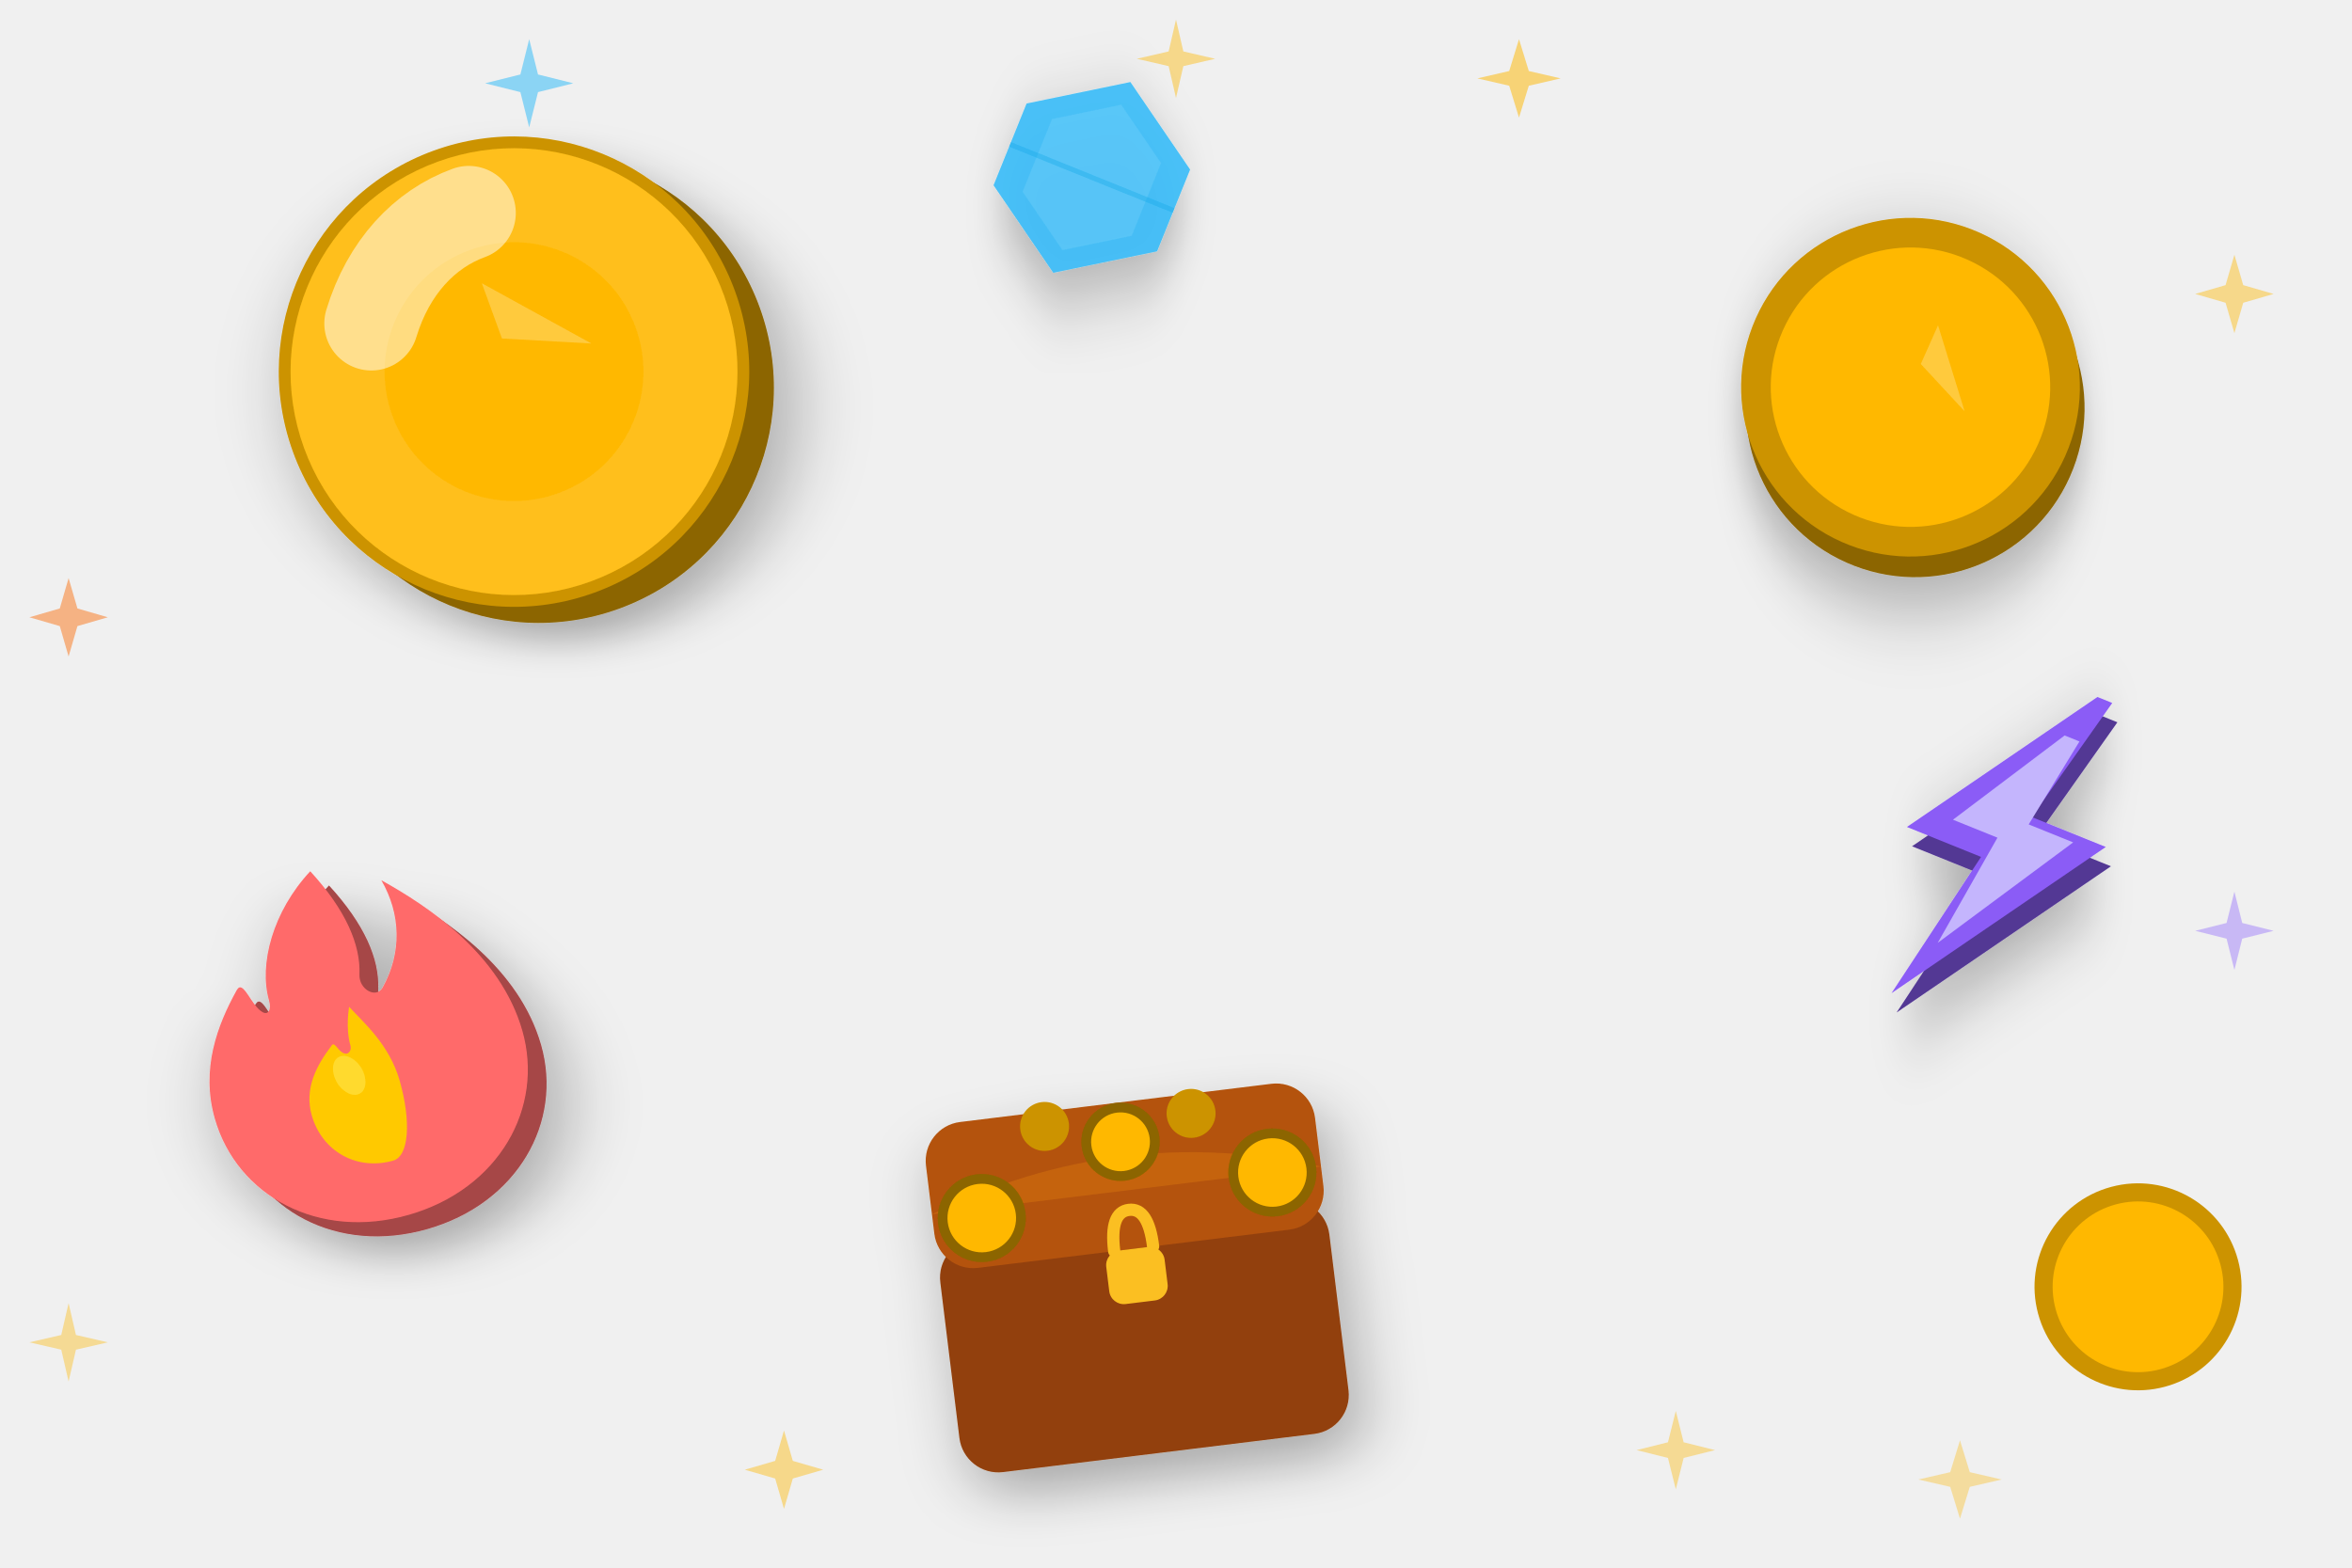
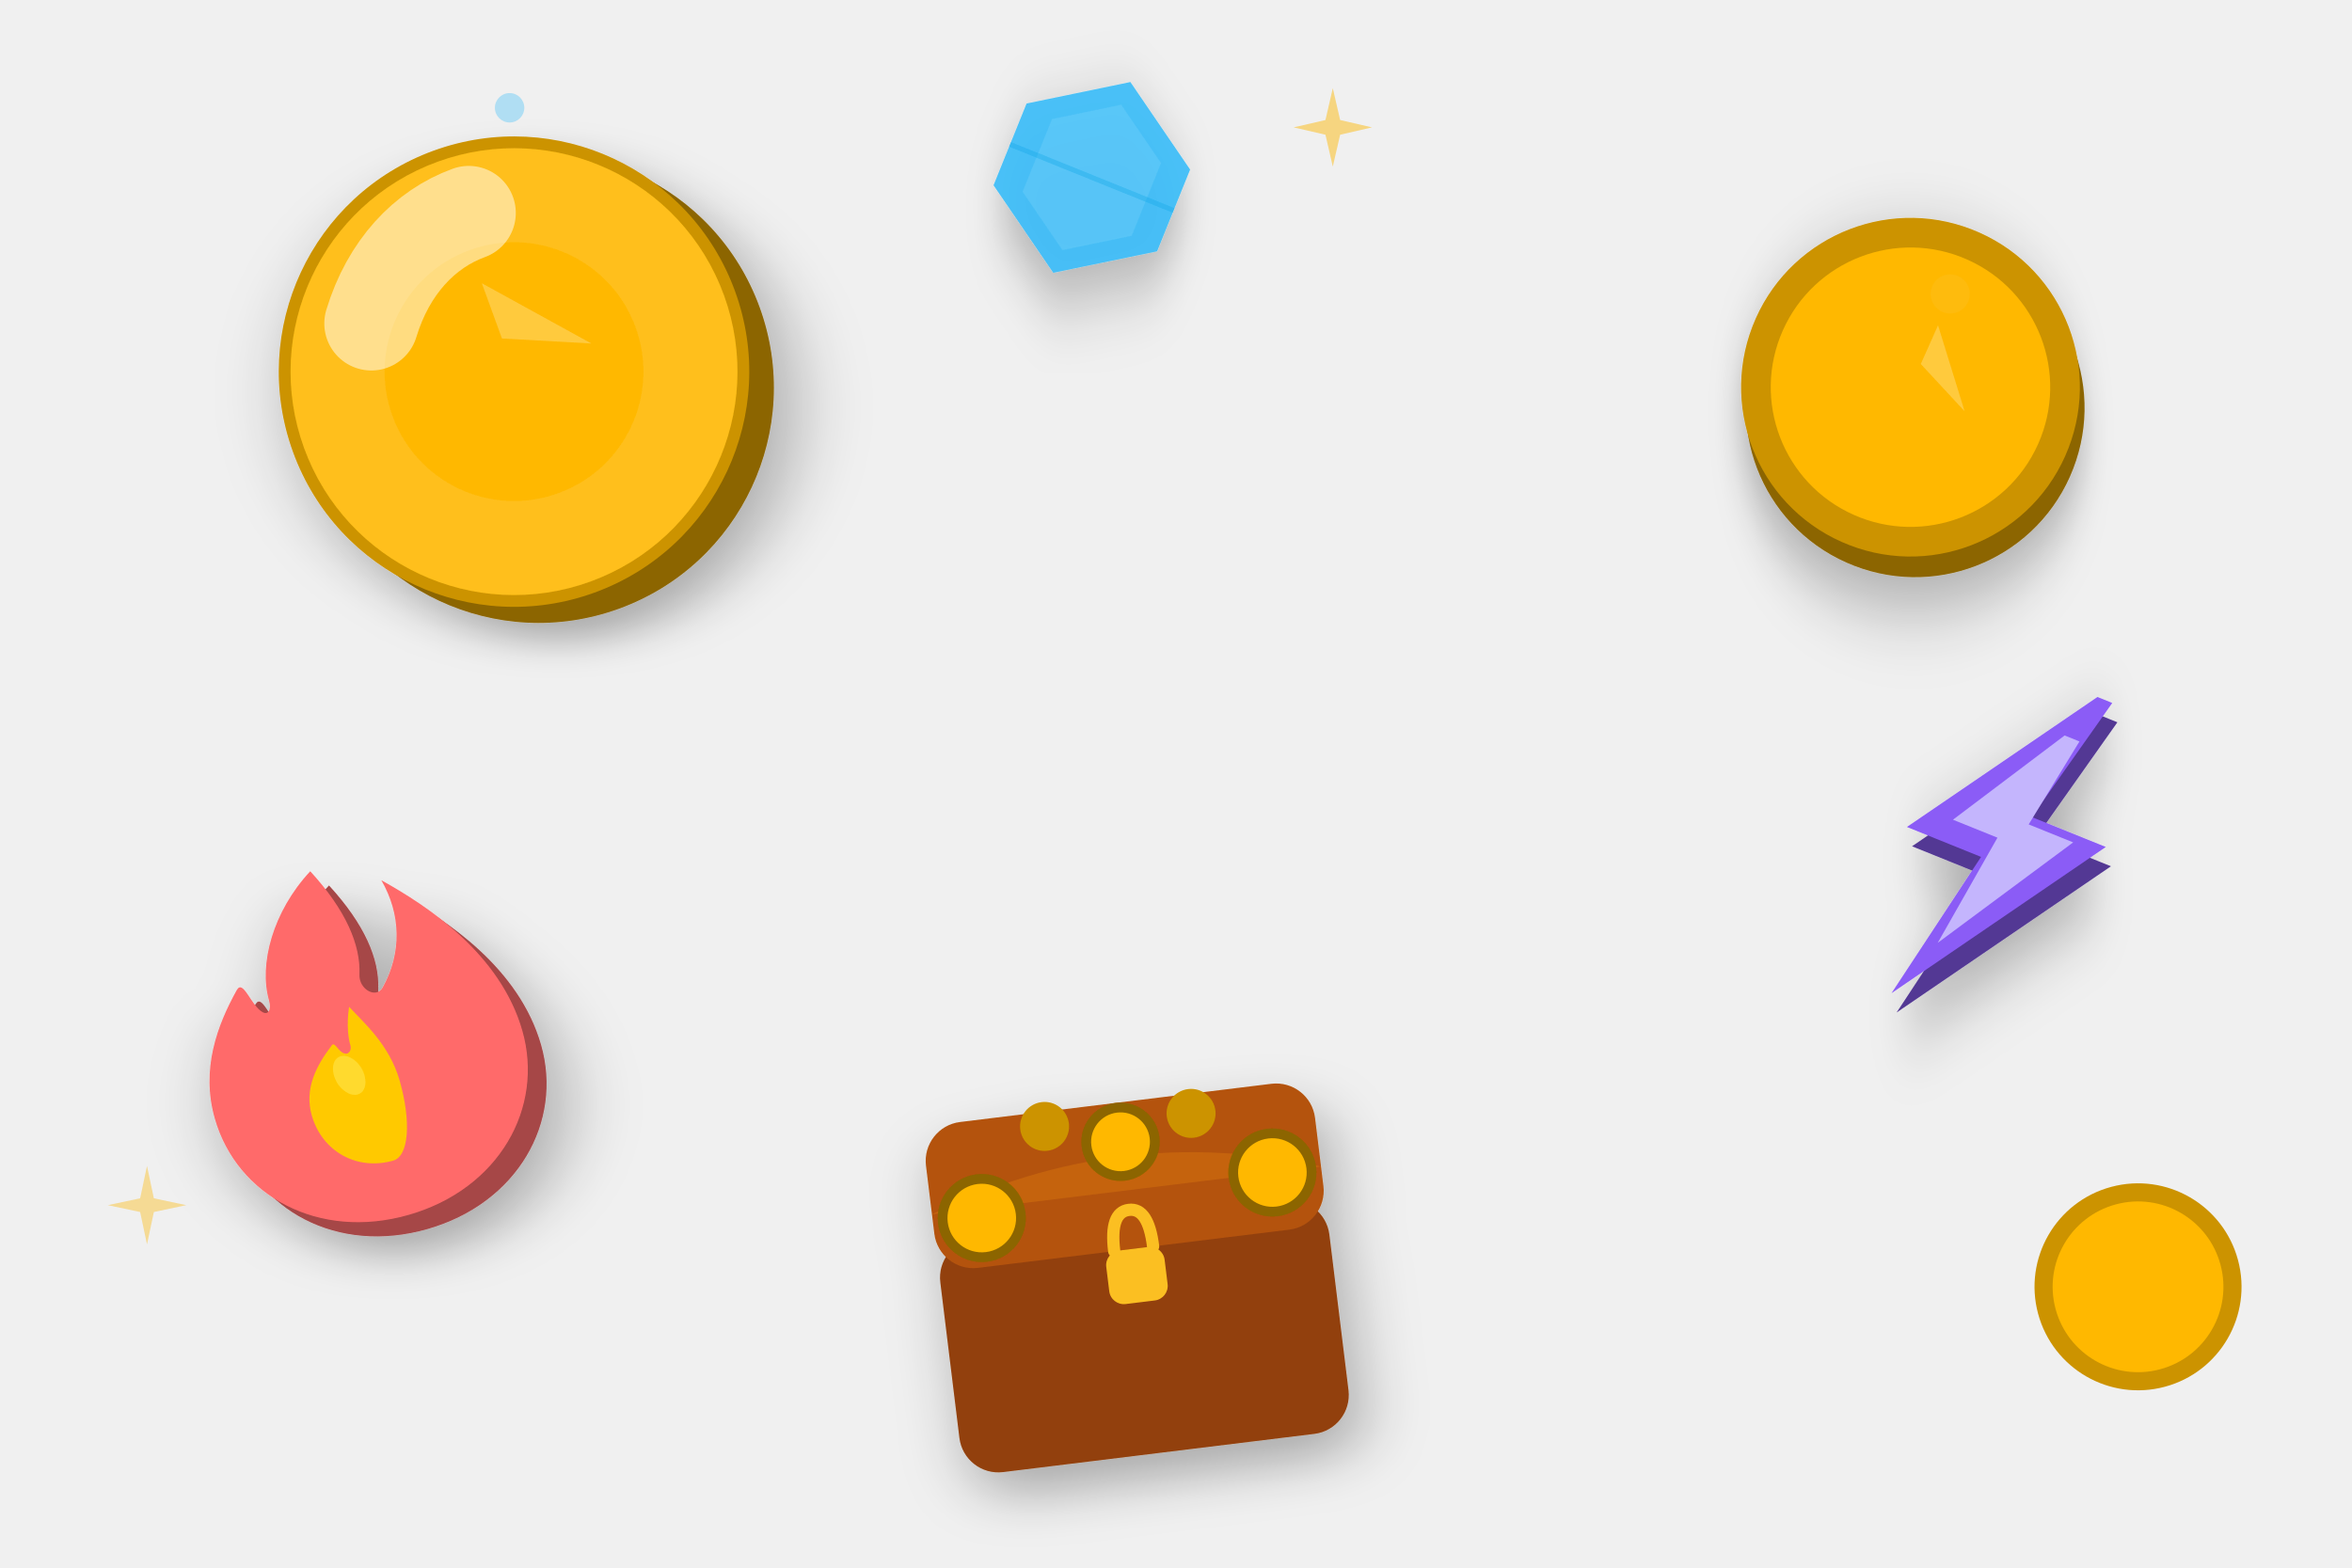
<svg xmlns="http://www.w3.org/2000/svg" viewBox="0 0 480 320" fill="none">
  <defs>
    <filter id="shadow">
      <feDropShadow dx="2" dy="5" stdDeviation="6" flood-color="#000" flood-opacity="0.3" />
    </filter>
  </defs>
  <g transform="translate(28, 40) rotate(-20)" filter="url(#shadow)">
    <g transform="scale(5)">
      <path d="M12.72 22.56C18.022 22.56 22.32 18.262 22.32 12.96C22.32 7.658 18.022 3.36 12.72 3.36C7.418 3.36 3.12 7.658 3.12 12.96C3.12 18.262 7.418 22.56 12.72 22.56Z" fill="#8C6500" />
      <path d="M12 21.6C17.302 21.6 21.6 17.302 21.6 12C21.6 6.698 17.302 2.4 12 2.4C6.698 2.4 2.4 6.698 2.4 12C2.4 17.302 6.698 21.6 12 21.6Z" fill="#CC9300" />
      <path d="M12 19.92C16.374 19.92 19.92 16.374 19.92 12C19.92 7.626 16.374 4.08 12 4.08C7.626 4.08 4.08 7.626 4.08 12C4.08 16.374 7.626 19.92 12 19.92Z" fill="#FFB800" />
      <path d="M12 19.2C15.976 19.2 19.2 15.976 19.2 12C19.2 8.024 15.976 4.8 12 4.8C8.024 4.8 4.8 8.024 4.8 12C4.8 15.976 8.024 19.2 12 19.2Z" stroke="#FFBF1A" stroke-width="3.84" />
      <path d="M12 8.16L15.36 12L12 15.84L8.64 12L12 8.16Z" fill="#FFB800" />
      <path opacity="0.7" d="M12 8.16L15.36 12L12 10.56V8.16Z" fill="#FFD159" />
      <path opacity="0.5" d="M7.2 8.16C8.64 6.24 10.56 5.28 12.48 5.28" stroke="white" stroke-width="3.84" stroke-linecap="round" />
    </g>
  </g>
  <g transform="translate(368, 22) rotate(24)" filter="url(#shadow)">
    <g transform="scale(3.6)">
      <path d="M12.72 22.56C18.022 22.56 22.32 18.262 22.32 12.96C22.32 7.658 18.022 3.36 12.72 3.36C7.418 3.36 3.12 7.658 3.12 12.96C3.12 18.262 7.418 22.56 12.72 22.56Z" fill="#8C6500" />
      <path d="M12 21.6C17.302 21.6 21.6 17.302 21.6 12C21.6 6.698 17.302 2.4 12 2.4C6.698 2.4 2.4 6.698 2.4 12C2.4 17.302 6.698 21.6 12 21.6Z" fill="#CC9300" />
      <path d="M12 19.92C16.374 19.92 19.92 16.374 19.92 12C19.92 7.626 16.374 4.08 12 4.08C7.626 4.08 4.08 7.626 4.08 12C4.08 16.374 7.626 19.92 12 19.92Z" fill="#FFB800" />
      <path d="M12 8.16L15.36 12L12 15.84L8.64 12L12 8.16Z" fill="#FFB800" />
      <path opacity="0.7" d="M12 8.16L15.36 12L12 10.56V8.16Z" fill="#FFD159" />
    </g>
  </g>
  <g transform="translate(404, 244) rotate(-15)">
    <g transform="scale(2.2)">
      <path d="M12 21.6C17.302 21.6 21.6 17.302 21.6 12C21.6 6.698 17.302 2.4 12 2.4C6.698 2.4 2.4 6.698 2.4 12C2.4 17.302 6.698 21.6 12 21.6Z" fill="#CC9300" />
      <path d="M12 19.92C16.374 19.92 19.92 16.374 19.92 12C19.92 7.626 16.374 4.08 12 4.08C7.626 4.08 4.08 7.626 4.08 12C4.08 16.374 7.626 19.92 12 19.92Z" fill="#FFB800" />
    </g>
  </g>
  <g transform="translate(14, 180) rotate(-16)" filter="url(#shadow)">
    <g transform="scale(4)">
      <path d="M12.72 22.08C7.92 22.08 4.56 18.72 4.56 14.64C4.56 12 6 10.08 7.44 8.64C7.92 8.16 7.92 9.6 8.4 10.08C8.64 10.32 8.88 10.08 8.88 9.6C8.88 7.68 10.32 5.28 12.72 3.84C13.92 6.24 14.16 8.16 13.68 9.6C13.44 10.32 14.16 11.04 14.64 10.56C16.08 9.12 16.56 7.2 16.08 5.28C18 7.2 20.88 10.56 20.88 14.64C20.88 18.72 17.52 22.08 12.72 22.08Z" fill="#A64646" />
      <path d="M12 21.12C7.2 21.12 3.84 17.76 3.84 13.68C3.84 11.04 5.28 9.12 6.72 7.68C7.2 7.2 7.2 8.64 7.68 9.12C7.92 9.36 8.16 9.12 8.16 8.64C8.16 6.72 9.6 4.32 12 2.88C13.2 5.28 13.44 7.2 12.96 8.64C12.72 9.36 13.44 10.08 13.92 9.6C15.36 8.16 15.84 6.24 15.36 4.32C17.28 6.24 20.16 9.6 20.16 13.68C20.16 17.76 16.8 21.12 12 21.12Z" fill="#FF6B6B" />
      <path d="M12 18.24C10.08 18.24 8.64 16.8 8.64 14.88C8.64 13.44 9.6 12.48 10.56 11.76C10.8 11.52 10.8 12 11.04 12.24C11.28 12.48 11.52 12.24 11.52 12C11.52 11.04 12 10.08 12 10.08C12.48 11.04 13.44 12.48 13.44 14.4C13.44 16.56 12.84 18.24 12 18.24Z" fill="#FFC900" />
      <path opacity="0.5" d="M11.32 14.48C11.7 14.38 11.89 13.83 11.74 13.25C11.58 12.68 11.14 12.29 10.76 12.4C10.38 12.5 10.19 13.05 10.34 13.63C10.5 14.2 10.94 14.59 11.32 14.48Z" fill="#FFEB59" />
    </g>
  </g>
  <g transform="translate(386, 120) rotate(22)" filter="url(#shadow)">
    <g transform="scale(3.4)">
      <path d="M14.64 2.4L6.96 13.92H11.76L9.84 23.52L18.48 10.56H13.68L15.6 2.4H14.64Z" fill="#533794" />
      <path d="M13.92 1.44L6.24 12.96H11.04L9.12 22.56L17.76 9.6H12.96L14.88 1.44H13.92Z" fill="#8B5CF6" />
      <path d="M12.96 4.32L8.64 11.52H11.52L10.56 18.72L15.84 10.08H12.96L13.92 4.32H12.96Z" fill="#C4B5FD" />
    </g>
  </g>
  <g transform="translate(188, 230) rotate(-7)" filter="url(#shadow)">
    <rect x="0" y="24" width="80" height="48" rx="8" fill="#92400e" />
    <rect x="0" y="0" width="80" height="30" rx="8" fill="#b45309" />
    <path d="M0 18 Q40 4 80 18" fill="#d97706" opacity="0.45" />
    <rect x="34" y="30" width="12" height="11" rx="3" fill="#fbbf24" />
    <path d="M36 30 Q36 22 40 22 Q44 22 44 30" fill="none" stroke="#fbbf24" stroke-width="2.5" stroke-linecap="round" />
    <circle cx="10" cy="20" r="9" fill="#8C6500" />
    <circle cx="10" cy="20" r="7" fill="#FFB800" />
    <circle cx="70" cy="18" r="9" fill="#8C6500" />
    <circle cx="70" cy="18" r="7" fill="#FFB800" />
    <circle cx="40" cy="8" r="8" fill="#8C6500" />
    <circle cx="40" cy="8" r="6" fill="#FFB800" />
    <circle cx="25" cy="3" r="5" fill="#CC9300" />
    <circle cx="55" cy="4" r="5" fill="#CC9300" />
  </g>
  <g transform="translate(214, 10) rotate(22)" filter="url(#shadow)">
    <polygon points="18,0 36,12 36,30 18,42 0,30 0,12" fill="#38bdf8" opacity="0.9" />
    <polygon points="18,5 30,13 30,29 18,37 6,29 6,13" fill="#7dd3fc" opacity="0.3" />
    <line x1="0" y1="21" x2="36" y2="21" stroke="#0ea5e9" stroke-width="1" opacity="0.35" />
  </g>
-   <path d="M108,8 L109.8,15.2 L117,17 L109.8,18.8 L108,26 L106.2,18.8 L99,17 L106.2,15.2 Z" fill="#38bdf8" opacity="0.55" />
-   <path d="M240,4 L241.5,10.5 L248,12 L241.5,13.5 L240,20 L238.5,13.5 L232,12 L238.5,10.5 Z" fill="#fbbf24" opacity="0.5" />
-   <path d="M310,8 L312,14.5 L318.5,16 L312,17.5 L310,24 L308,17.5 L301.5,16 L308,14.5 Z" fill="#fbbf24" opacity="0.6" />
-   <path d="M14,118 L15.8,124.2 L22,126 L15.8,127.8 L14,134 L12.2,127.8 L6,126 L12.2,124.2 Z" fill="#f97316" opacity="0.5" />
-   <path d="M456,52  L457.8,58.2 L464,60  L457.8,61.8 L456,68  L454.2,61.8 L448,60  L454.2,58.2 Z" fill="#fbbf24" opacity="0.5" />
-   <path d="M456,182 L457.6,188.4 L464,190 L457.6,191.6 L456,198 L454.4,191.6 L448,190 L454.4,188.4 Z" fill="#a78bfa" opacity="0.55" />
-   <path d="M14,266  L15.5,272.5 L22,274  L15.5,275.5 L14,282  L12.5,275.5 L6,274   L12.5,272.5 Z" fill="#fbbf24" opacity="0.45" />
-   <path d="M160,292 L161.8,298.2 L168,300 L161.8,301.8 L160,308 L158.2,301.8 L152,300 L158.2,298.2 Z" fill="#fbbf24" opacity="0.5" />
-   <path d="M342,288 L343.6,294.4 L350,296 L343.6,297.6 L342,304 L340.4,297.6 L334,296 L340.4,294.4 Z" fill="#fbbf24" opacity="0.45" />
-   <path d="M400,294 L402,300.5 L408.5,302 L402,303.5 L400,310 L398,303.5 L391.5,302 L398,300.5 Z" fill="#fbbf24" opacity="0.4" />
+   <path d="M272,18  L273.5,24.5 L280,26  L273.5,27.5 L272,34  L270.5,27.5 L264,26  L270.5,24.5 Z" fill="#fbbf24" opacity="0.55" />
+   <path d="M30,238  L31.4,244.6 L38,246  L31.4,247.4 L30,254  L28.6,247.4 L22,246  L28.6,244.6 Z" fill="#fbbf24" opacity="0.45" />
+   <circle cx="398" cy="60" r="4" fill="#fbbf24" opacity="0.35" />
+   <circle cx="104" cy="22" r="3" fill="#38bdf8" opacity="0.35" />
</svg>
